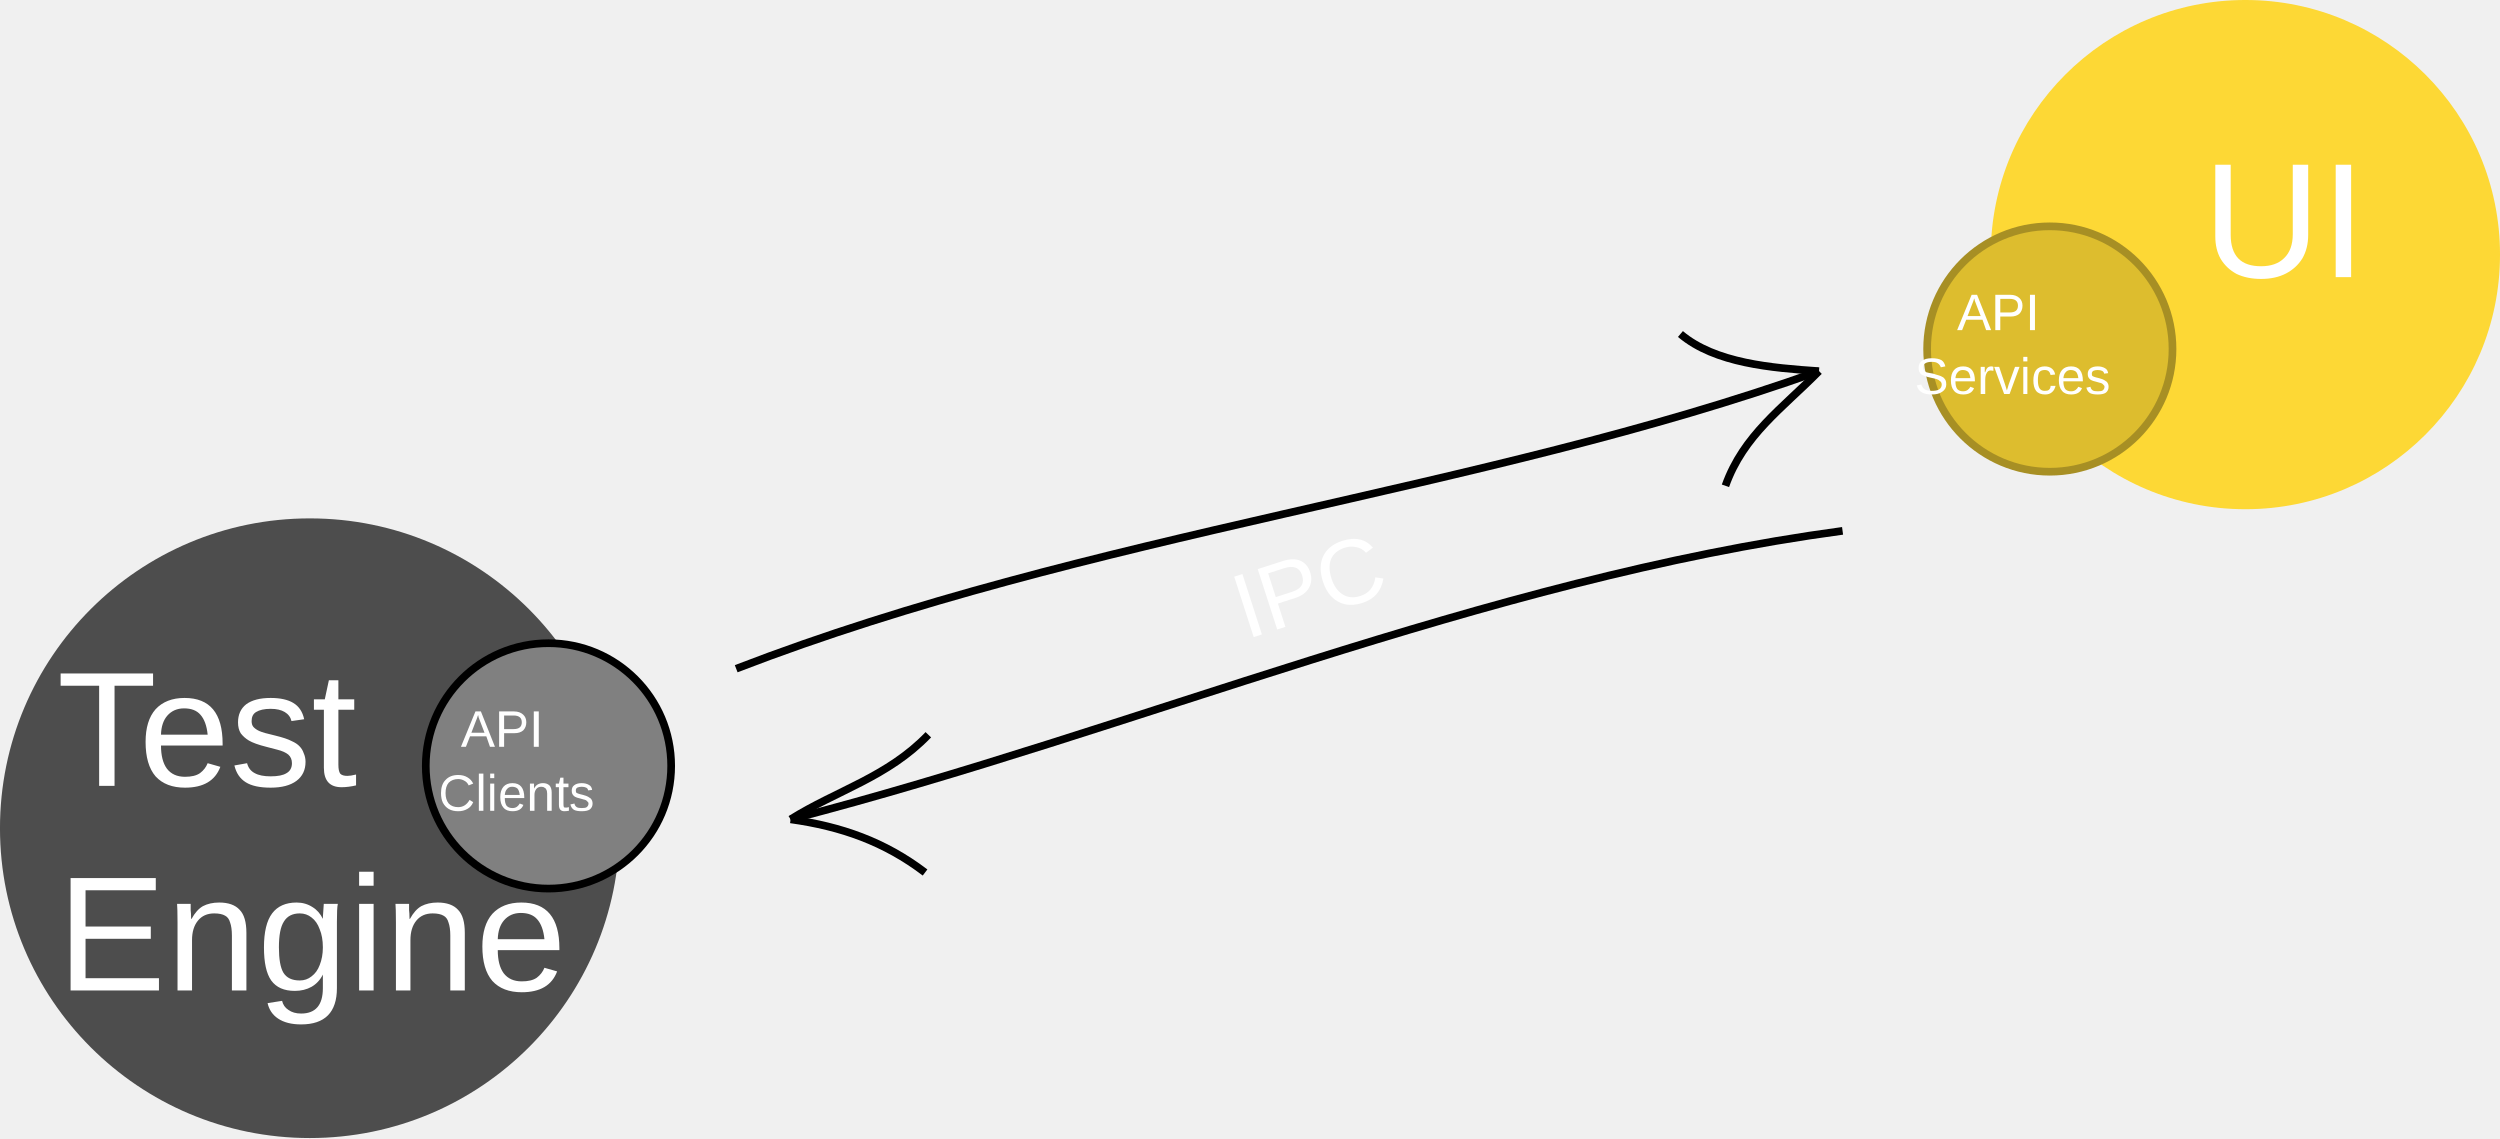
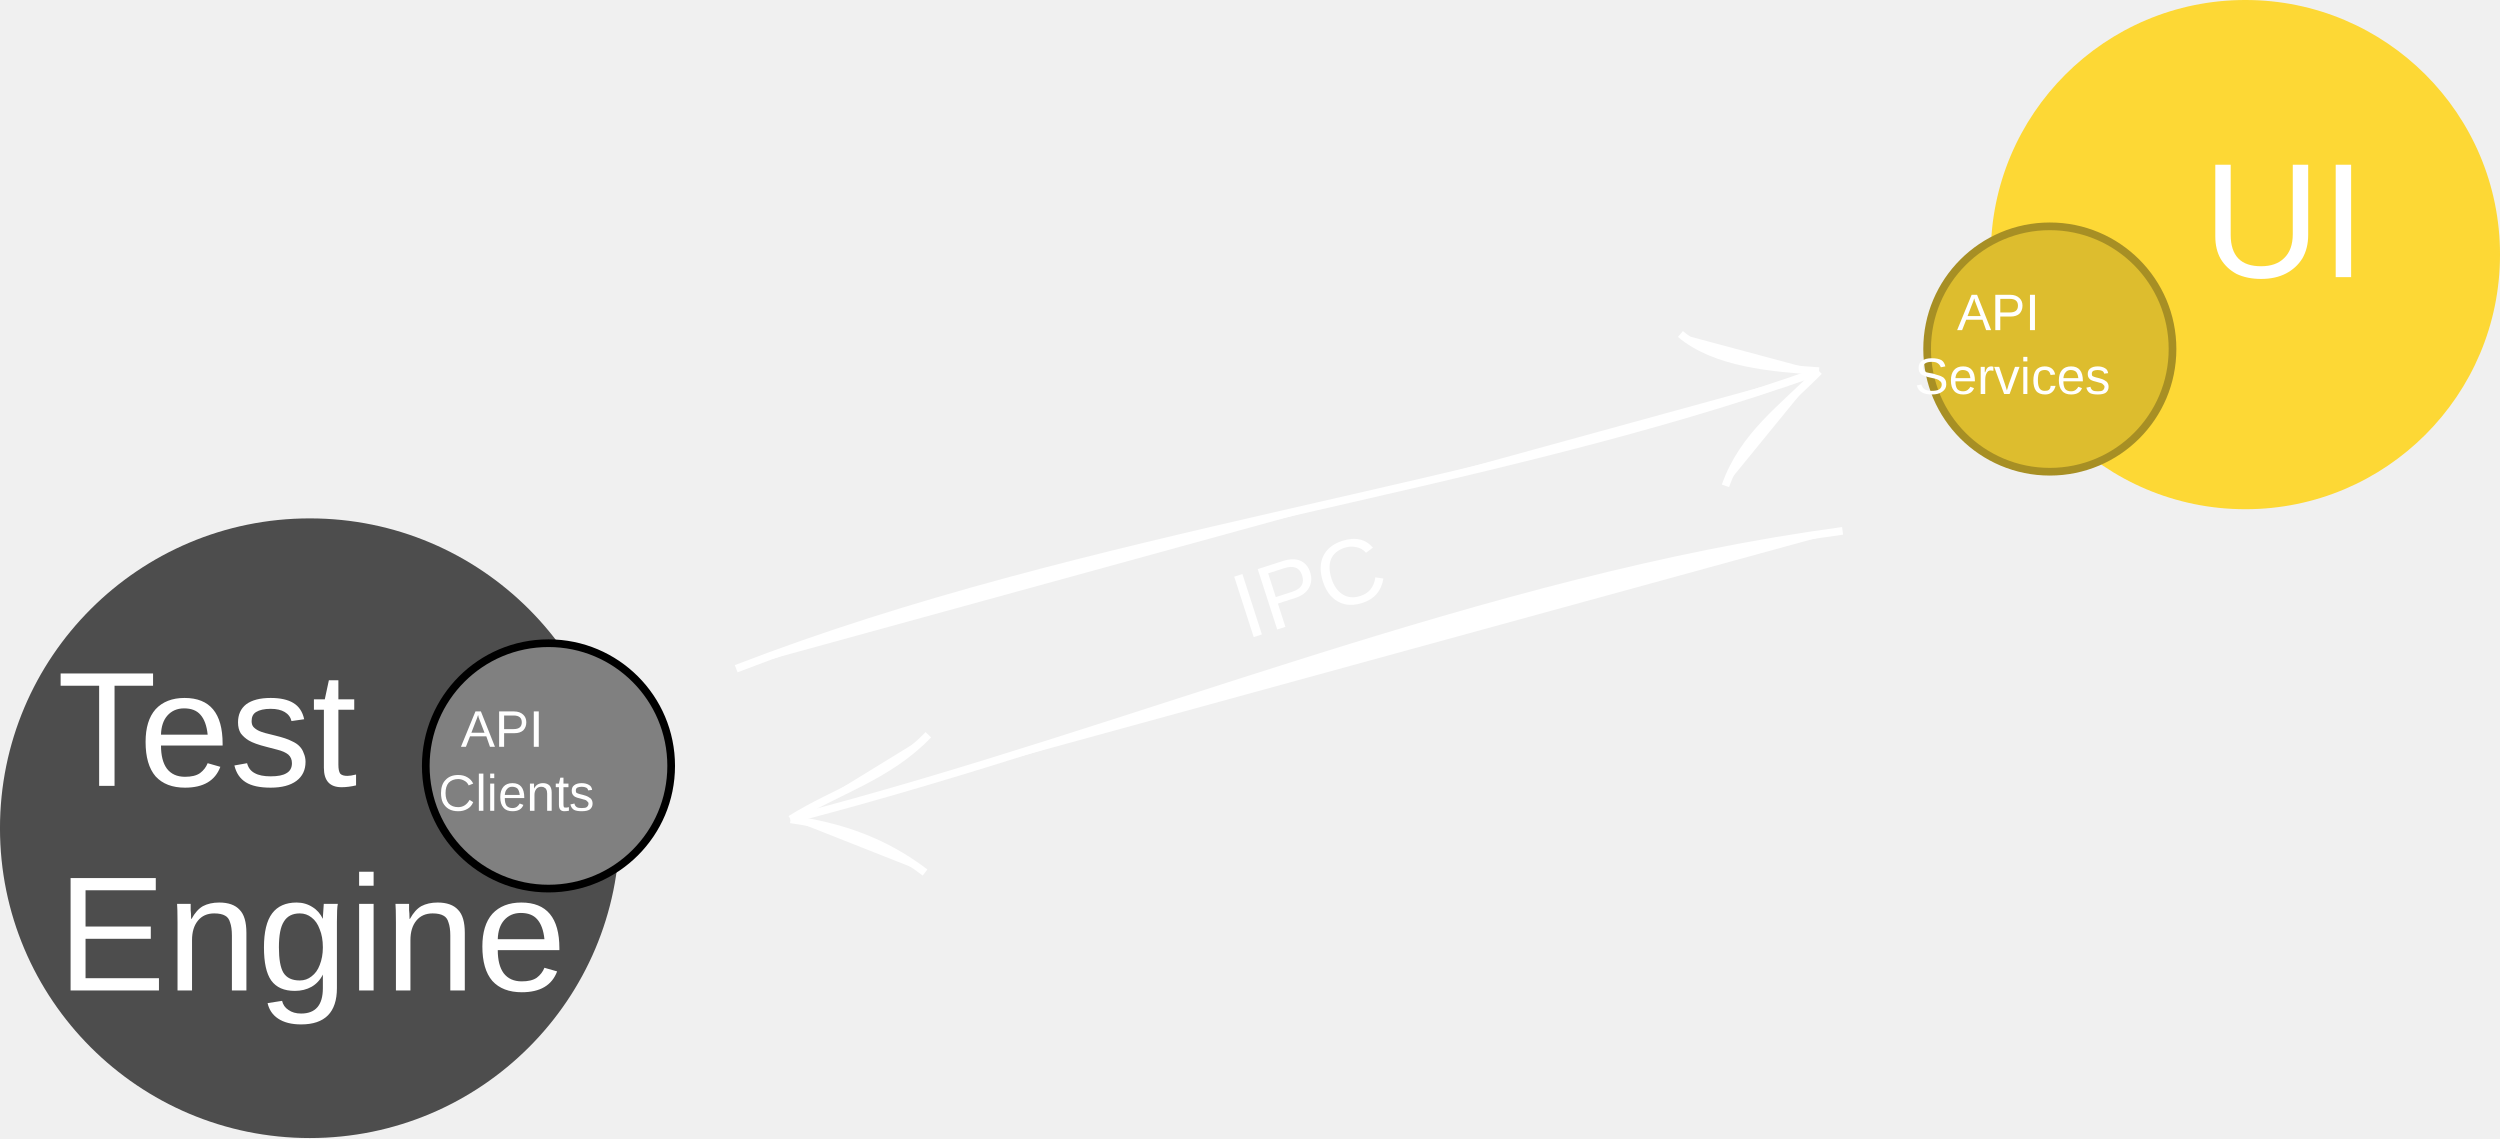
<svg xmlns="http://www.w3.org/2000/svg" width="86.209mm" height="39.244mm" viewBox="0 0 86.209 39.244" version="1.1" id="svg8">
  <defs id="defs2" />
  <g id="layer1" transform="translate(-42.52267,-57.01423)">
    <circle style="fill:#4d4d4d;stroke-width:0.265" id="path838" cx="53.206" cy="85.574" r="10.684" />
    <circle style="fill:#fdd835;fill-opacity:1;stroke-width:0.217" id="path838-9" cx="119.952" cy="65.794" r="8.78" />
    <circle style="fill:#808080;fill-opacity:1;stroke:#000000;stroke-width:0.265;stroke-opacity:1" id="path860" cx="61.436" cy="83.425" r="4.231" />
    <circle style="fill:#ddbd2e;fill-opacity:1;stroke:#a78f24;stroke-width:0.265;stroke-opacity:1" id="path860-0" cx="113.208" cy="69.05" r="4.231" />
-     <path style="fill:none;stroke:#000000;stroke-width:0.265px;stroke-linecap:butt;stroke-linejoin:miter;stroke-opacity:1" d="M 67.909,80.074 C 80.09,75.368 93.55,73.992 105.249,69.813" id="path898" />
-     <path style="fill:none;stroke:#000000;stroke-width:0.265px;stroke-linecap:butt;stroke-linejoin:miter;stroke-opacity:1" d="m 105.249,69.813 c -1.625,-0.112 -3.58,-0.267 -4.779,-1.281" id="path904" />
-     <path style="fill:none;stroke:#000000;stroke-width:0.265px;stroke-linecap:butt;stroke-linejoin:miter;stroke-opacity:1" d="m 105.249,69.813 c -1.258,1.278 -2.605,2.202 -3.227,3.954" id="path908" />
-     <path style="fill:none;stroke:#000000;stroke-width:0.265px;stroke-linecap:butt;stroke-linejoin:miter;stroke-opacity:1" d="M 106.061,75.32 C 93.758,76.972 81.572,82.226 69.785,85.268" id="path912" />
-     <path style="fill:none;stroke:#000000;stroke-width:0.265px;stroke-linecap:butt;stroke-linejoin:miter;stroke-opacity:1" d="m 69.785,85.268 c 1.582,-0.993 3.351,-1.457 4.75,-2.917" id="path922" />
-     <path style="fill:none;stroke:#000000;stroke-width:0.265px;stroke-linecap:butt;stroke-linejoin:miter;stroke-opacity:1" d="m 69.785,85.268 c 1.749,0.246 3.235,0.767 4.637,1.833" id="path924" />
+     <path style="fill:#ffffff;stroke:#ffffff;stroke-width:0.265px;stroke-linecap:butt;stroke-linejoin:miter;stroke-opacity:1;fill-opacity:1" d="M 67.909,80.074 C 80.09,75.368 93.55,73.992 105.249,69.813" id="path898" />
+     <path style="fill:#ffffff;stroke:#ffffff;stroke-width:0.265px;stroke-linecap:butt;stroke-linejoin:miter;stroke-opacity:1" d="m 105.249,69.813 c -1.625,-0.112 -3.58,-0.267 -4.779,-1.281" id="path904" />
+     <path style="fill:#ffffff;stroke:#ffffff;stroke-width:0.265px;stroke-linecap:butt;stroke-linejoin:miter;stroke-opacity:1" d="m 105.249,69.813 c -1.258,1.278 -2.605,2.202 -3.227,3.954" id="path908" />
+     <path style="fill:#ffffff;stroke:#ffffff;stroke-width:0.265px;stroke-linecap:butt;stroke-linejoin:miter;stroke-opacity:1" d="M 106.061,75.32 C 93.758,76.972 81.572,82.226 69.785,85.268" id="path912" />
+     <path style="fill:#ffffff;stroke:#ffffff;stroke-width:0.265px;stroke-linecap:butt;stroke-linejoin:miter;stroke-opacity:1" d="m 69.785,85.268 c 1.582,-0.993 3.351,-1.457 4.75,-2.917" id="path922" />
+     <path style="fill:#ffffff;stroke:#ffffff;stroke-width:0.265px;stroke-linecap:butt;stroke-linejoin:miter;stroke-opacity:1" d="m 69.785,85.268 c 1.749,0.246 3.235,0.767 4.637,1.833" id="path924" />
    <text xml:space="preserve" style="font-size:5.644px;line-height:1.25;font-family:Arial;-inkscape-font-specification:Arial;stroke-width:0.265" x="111.446" y="70.159" id="text928">
      <tspan id="tspan926" x="111.446" y="70.159" style="stroke-width:0.265" />
    </text>
    <text xml:space="preserve" style="font-size:1.764px;line-height:1.25;font-family:Arial;-inkscape-font-specification:Arial;text-align:center;text-anchor:middle;stroke-width:0.265;fill:#ffffff;" x="113.149" y="68.397" id="text936">
      <tspan id="tspan934" x="113.149" y="68.397" style="font-size:1.764px;text-align:center;text-anchor:middle;stroke-width:0.265;fill:#ffffff;">API</tspan>
      <tspan x="113.149" y="70.601" style="font-size:1.764px;text-align:center;text-anchor:middle;stroke-width:0.265;fill:#ffffff;" id="tspan938">Services</tspan>
    </text>
    <text xml:space="preserve" style="font-size:1.764px;line-height:1.25;font-family:Arial;-inkscape-font-specification:Arial;text-align:center;text-anchor:middle;stroke-width:0.265;fill:#ffffff;" x="61.557" y="82.765" id="text936-9">
      <tspan x="61.557" y="82.765" style="font-size:1.764px;text-align:center;text-anchor:middle;stroke-width:0.265;fill:#ffffff;" id="tspan938-0">API</tspan>
      <tspan x="61.557" y="84.97" style="font-size:1.764px;text-align:center;text-anchor:middle;stroke-width:0.265;fill:#ffffff;" id="tspan970">Clients</tspan>
    </text>
    <text xml:space="preserve" style="font-size:5.644px;line-height:1.25;font-family:Arial;-inkscape-font-specification:Arial;stroke-width:0.265;fill:#ffffff;" x="118.477" y="66.569" id="text974">
      <tspan id="tspan972" x="118.477" y="66.569" style="font-size:5.644px;stroke-width:0.265;fill:#ffffff;">UI</tspan>
    </text>
    <text xml:space="preserve" style="font-size:5.644px;line-height:1.25;font-family:Arial;-inkscape-font-specification:Arial;text-align:start;text-anchor:start;stroke-width:0.265;fill:#ffffff;" x="44.488" y="84.112" id="text974-1">
      <tspan id="tspan972-2" x="44.488" y="84.112" style="font-size:5.644px;text-align:start;text-anchor:start;stroke-width:0.265;fill:#ffffff;">Test</tspan>
      <tspan x="44.488" y="91.168" style="font-size:5.644px;text-align:start;text-anchor:start;stroke-width:0.265;fill:#ffffff;" id="tspan1000">Engine</tspan>
    </text>
    <text xml:space="preserve" style="font-size:3.175px;line-height:1.25;font-family:Arial;-inkscape-font-specification:Arial;stroke-width:0.265;fill:#ffffff;" x="57.053" y="101.504" id="text1004" transform="rotate(-17.88683)">
      <tspan id="tspan1002" x="57.053" y="101.504" style="font-size:3.175px;stroke-width:0.265;fill:#ffffff;">IPC</tspan>
    </text>
  </g>
</svg>
